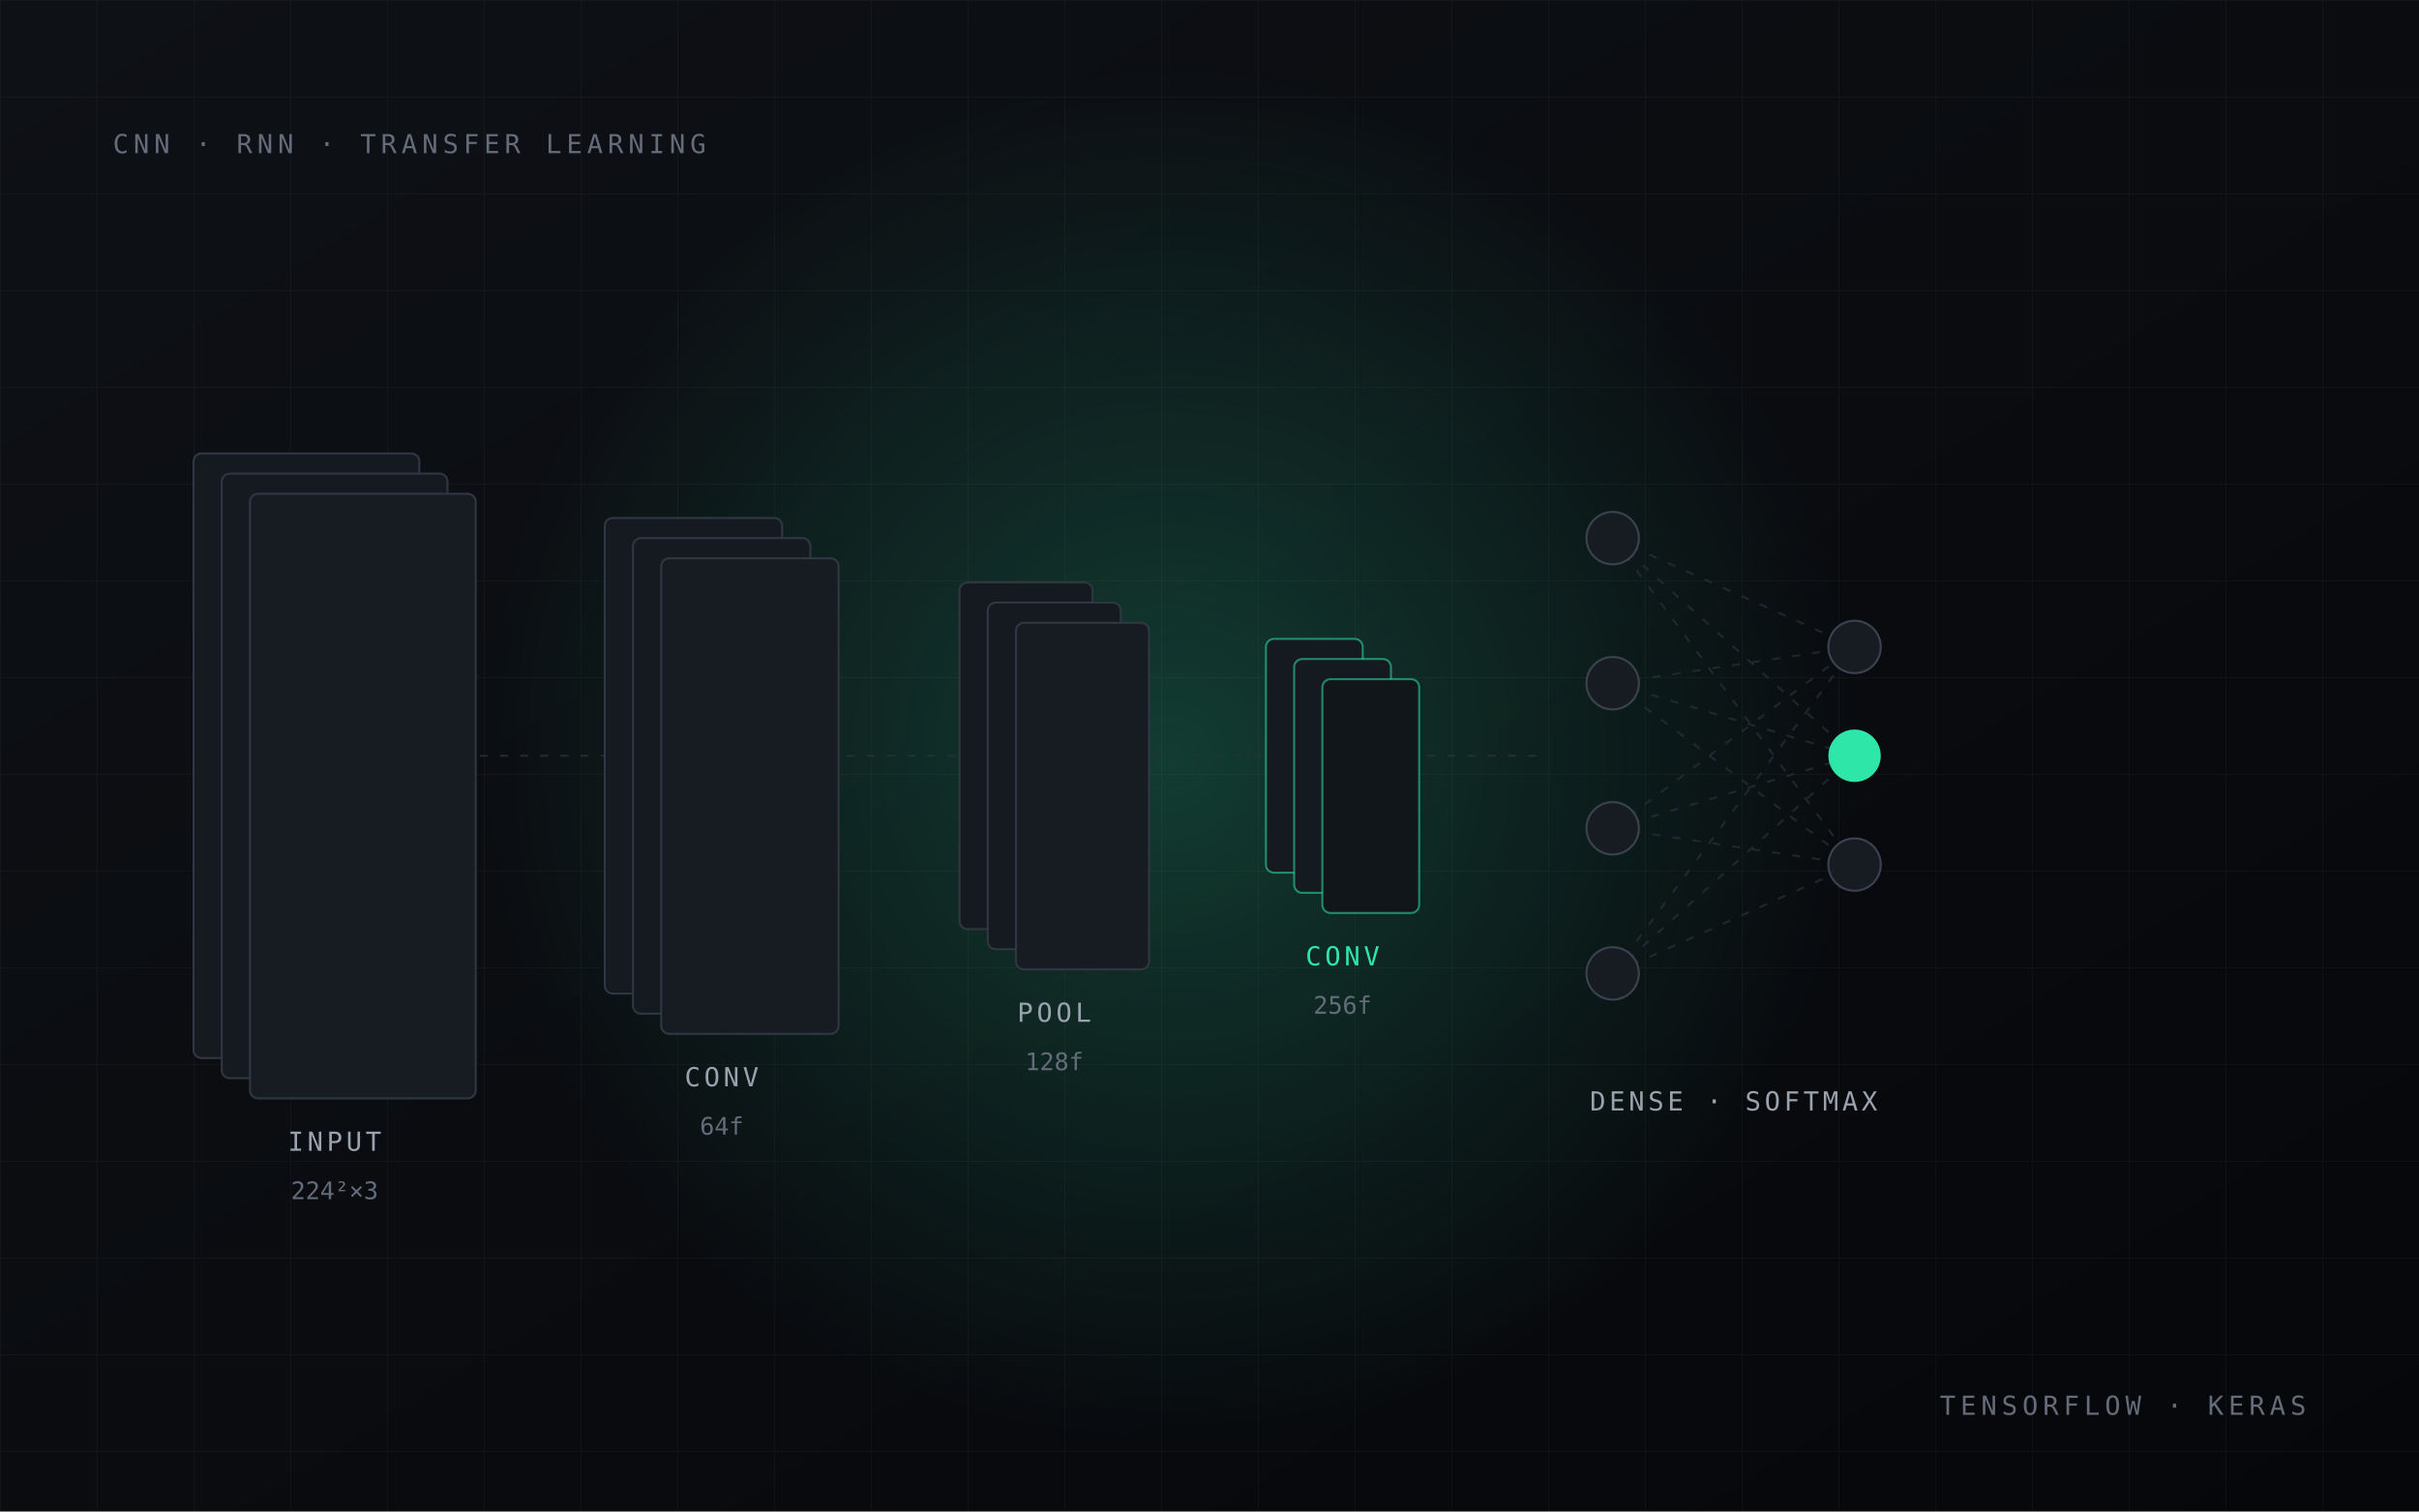
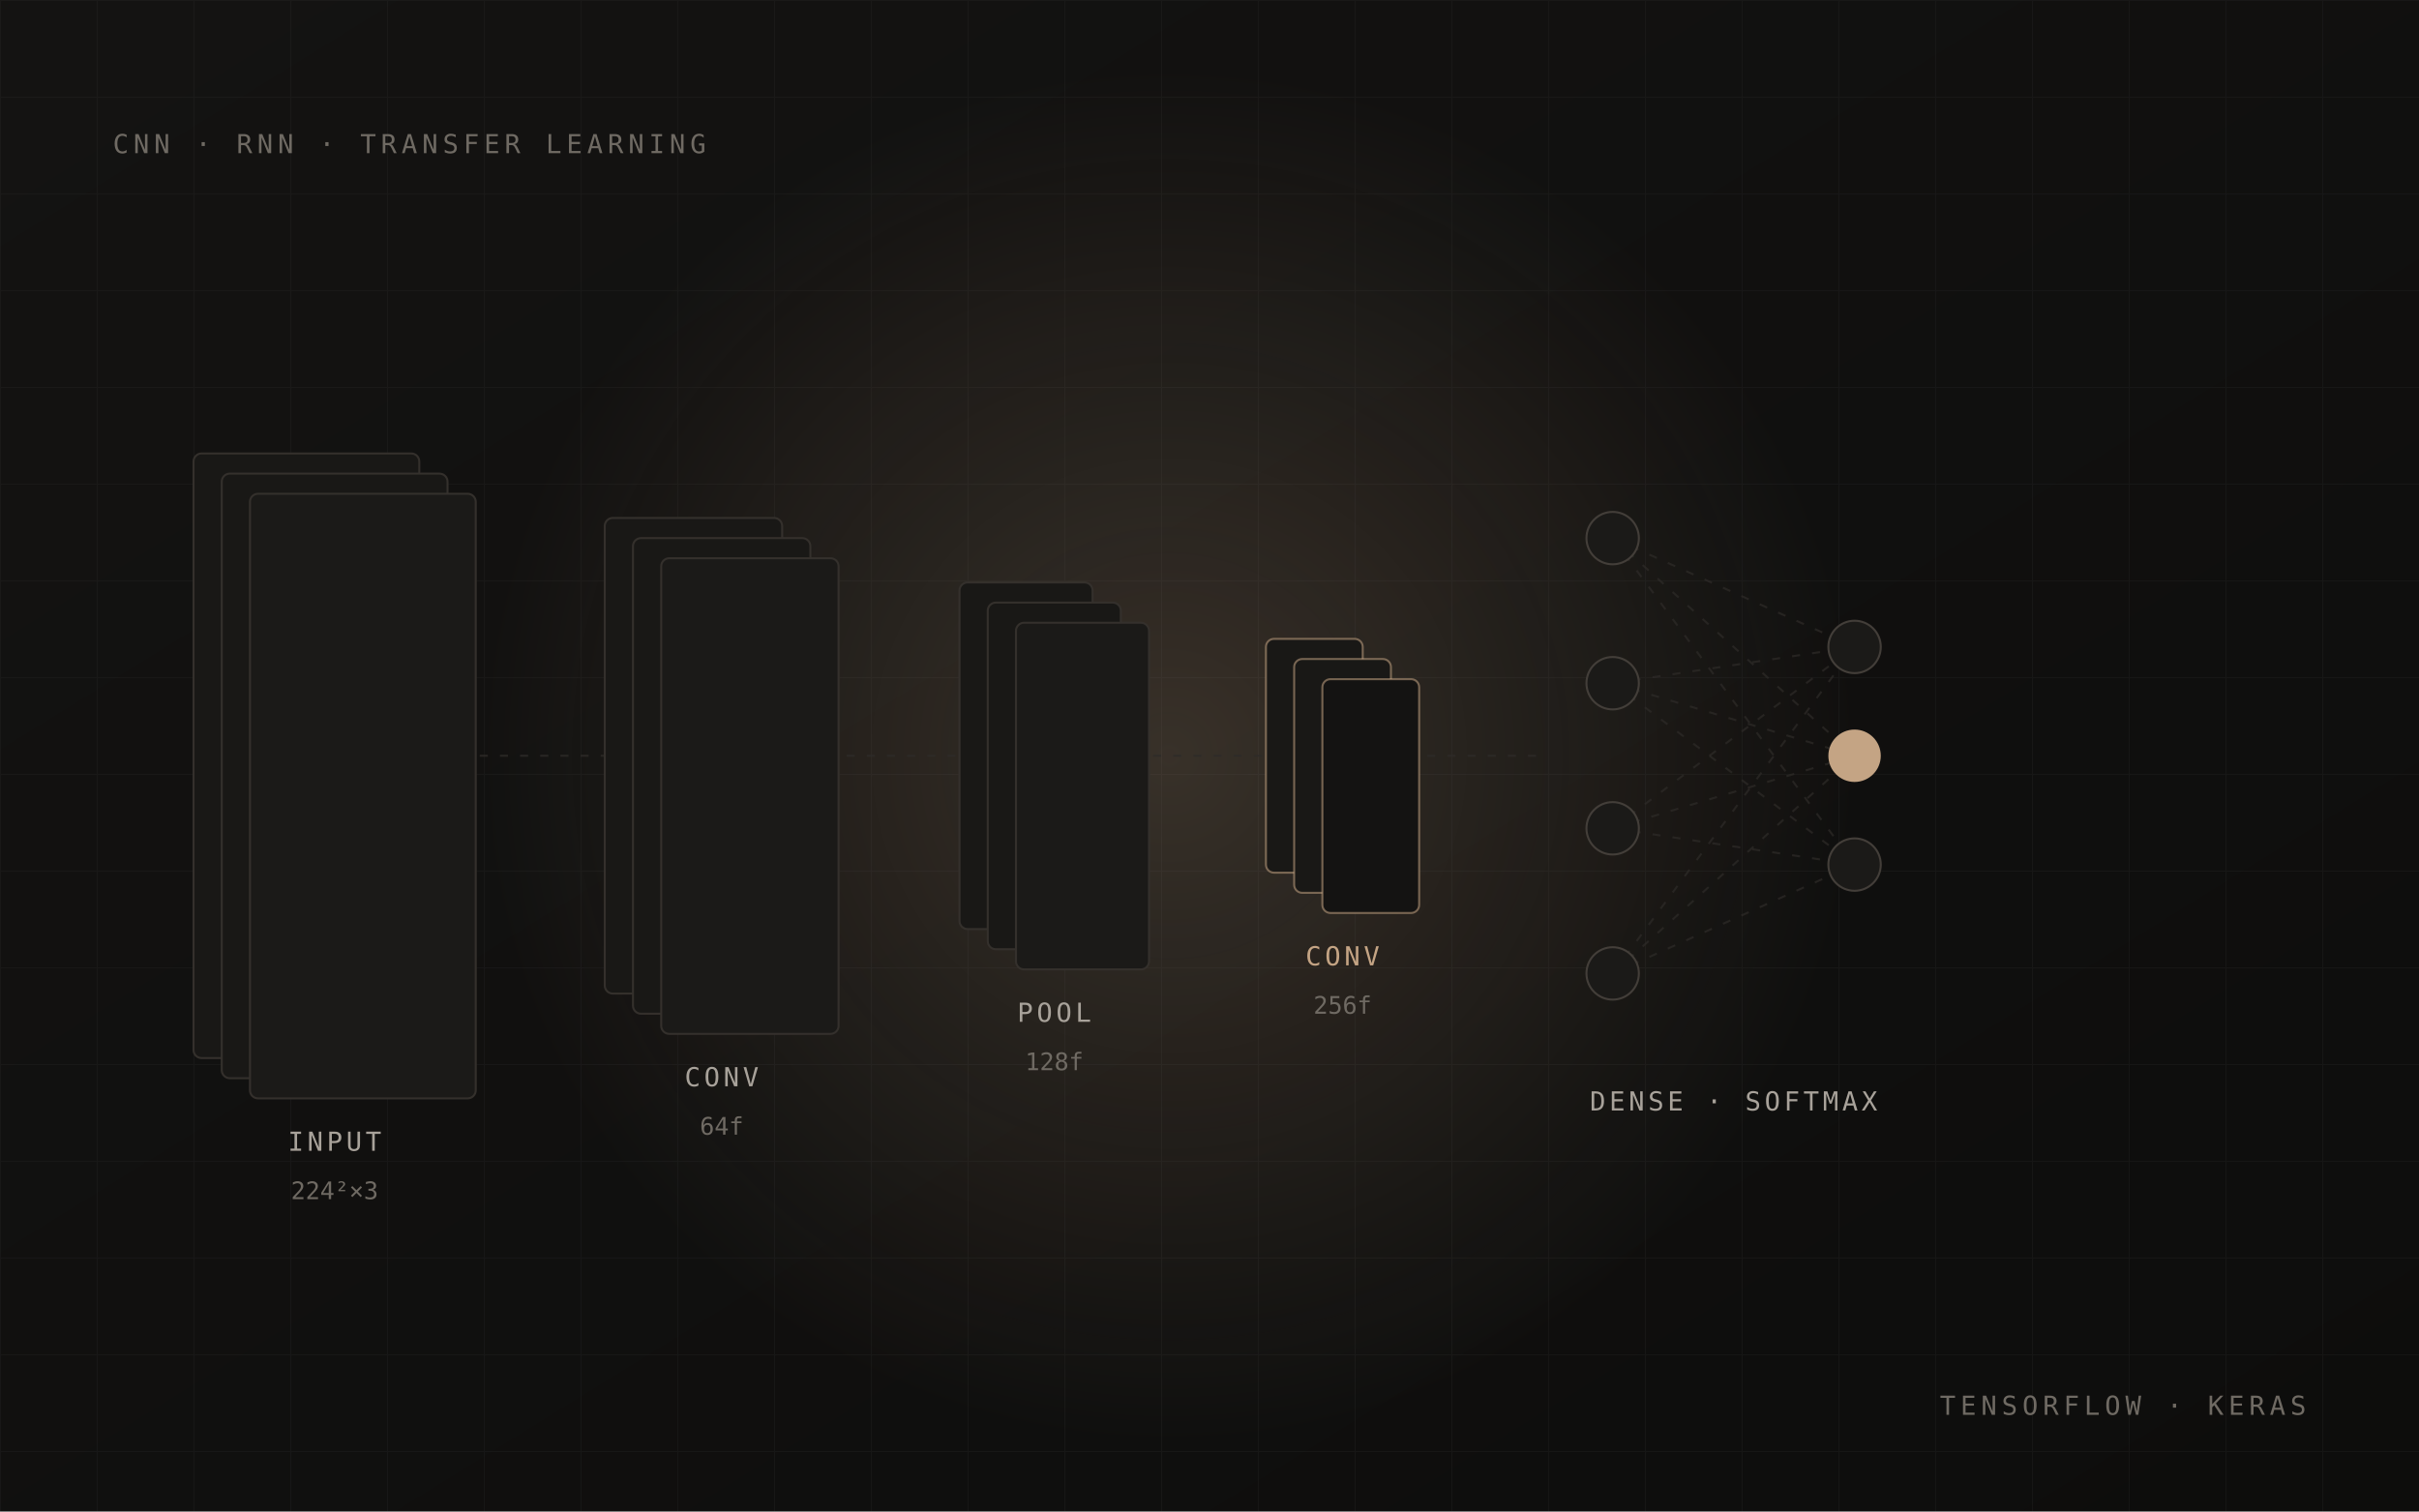
<svg xmlns="http://www.w3.org/2000/svg" viewBox="0 0 1200 750" role="img" aria-label="Convolutional network: stacked feature-map volumes narrowing into a dense classifier">
  <style>
    @keyframes dashflow { to { stroke-dashoffset: -40; } }
    @keyframes pulse { 0%,100% { opacity:.16 } 50% { opacity:.5 } }
    @keyframes blink { 0%,100% { opacity:1 } 50% { opacity:.3 } }
    @keyframes bar { 0%,100% { transform:scaleY(.55) } 50% { transform:scaleY(1) } }
    @keyframes glow { 0%,100% { opacity:.55 } 50% { opacity:1 } }
    @keyframes wk { 0%,100% { opacity:.72 } 50% { opacity:1 } }
    @keyframes ring { 0%,100% { opacity:.45 } 50% { opacity:1 } }
    @keyframes evals { 0%,100% { transform:scaleY(.9) } 50% { transform:scaleY(1.06) } }
    .flow { animation: dashflow 1.5s linear infinite; }
    .flow-slow { animation: dashflow 3s linear infinite; }
    .pulse { animation: pulse 3.6s ease-in-out infinite; }
    .blink { animation: blink 2.2s ease-in-out infinite; }
    .glow { animation: glow 2.8s ease-in-out infinite; }
    .wk { animation: wk 3s ease-in-out infinite; }
    .ring { animation: ring 4.2s ease-in-out infinite; }
    .bar { transform-box: fill-box; transform-origin: center; animation: bar 1.9s ease-in-out infinite; }
    .evalbar { transform-box: fill-box; transform-origin: top center; animation: evals 4.5s ease-in-out infinite; }
    @media (prefers-reduced-motion: reduce) { * { animation: none !important; } }
  </style>
  <defs>
    <linearGradient id="dl-bg" x1="0" y1="0" x2="1" y2="1">
-       <stop offset="0" stop-color="#0E1116" />
-       <stop offset="1" stop-color="#06070A" />
+       <stop offset="0" stop-color="#141312" />
+       <stop offset="1" stop-color="#0D0D0C" />
    </linearGradient>
    <pattern id="dl-grid" width="48" height="48" patternUnits="userSpaceOnUse">
      <path d="M48 0H0V48" fill="none" stroke="#FFFFFF" stroke-opacity=".035" stroke-width="1" />
    </pattern>
    <radialGradient id="dl-glow" cx=".5" cy=".5" r=".5">
-       <stop offset="0" stop-color="#2EE6A8" stop-opacity=".22" />
-       <stop offset="1" stop-color="#2EE6A8" stop-opacity="0" />
+       <stop offset="0" stop-color="#C4A484" stop-opacity=".22" />
+       <stop offset="1" stop-color="#C4A484" stop-opacity="0" />
    </radialGradient>
  </defs>
  <rect width="1200" height="750" fill="url(#dl-bg)" />
  <rect width="1200" height="750" fill="url(#dl-grid)" />
  <circle class="glow" cx="580" cy="375" r="340" fill="url(#dl-glow)" />
-   <g stroke="#2A313B" stroke-opacity=".8" stroke-width="1" stroke-dasharray="4 6">
+   <g stroke="#2E2B28" stroke-opacity=".8" stroke-width="1" stroke-dasharray="4 6">
    <path class="flow" d="M228 375 H 300" />
    <path class="flow" style="animation-delay:.3s" d="M420 375 H 476" />
    <path class="flow" style="animation-delay:.6s" d="M572 375 H 628" />
    <path class="flow" style="animation-delay:.9s" d="M708 375 H 764" />
  </g>
  <g transform="translate(96 375)">
-     <g fill="#151A21" stroke="#2F3742">
+     <g fill="#191816" stroke="#34302C">
      <rect x="0" y="-150" width="112" height="300" rx="4" />
      <rect x="14" y="-140" width="112" height="300" rx="4" />
-       <rect x="28" y="-130" width="112" height="300" rx="4" fill="#171C23" />
+       <rect x="28" y="-130" width="112" height="300" rx="4" fill="#1B1A18" />
    </g>
-     <text x="70" y="196" text-anchor="middle" font-family="ui-monospace,'JetBrains Mono',monospace" font-size="13" letter-spacing="1.8" fill="#9AA2AE">INPUT</text>
-     <text x="70" y="220" text-anchor="middle" font-family="ui-monospace,'JetBrains Mono',monospace" font-size="12" fill="#646C79">224²×3</text>
+     <text x="70" y="196" text-anchor="middle" font-family="ui-monospace,'JetBrains Mono',monospace" font-size="13" letter-spacing="1.8" fill="#A8A29A">INPUT</text>
+     <text x="70" y="220" text-anchor="middle" font-family="ui-monospace,'JetBrains Mono',monospace" font-size="12" fill="#6F6A63">224²×3</text>
  </g>
  <g transform="translate(300 375)">
-     <g fill="#151A21" stroke="#2F3742">
+     <g fill="#191816" stroke="#34302C">
      <rect x="0" y="-118" width="88" height="236" rx="4" />
      <rect x="14" y="-108" width="88" height="236" rx="4" />
-       <rect x="28" y="-98" width="88" height="236" rx="4" fill="#171C23" />
+       <rect x="28" y="-98" width="88" height="236" rx="4" fill="#1B1A18" />
    </g>
-     <text x="58" y="164" text-anchor="middle" font-family="ui-monospace,'JetBrains Mono',monospace" font-size="13" letter-spacing="1.8" fill="#9AA2AE">CONV</text>
-     <text x="58" y="188" text-anchor="middle" font-family="ui-monospace,'JetBrains Mono',monospace" font-size="12" fill="#646C79">64f</text>
+     <text x="58" y="164" text-anchor="middle" font-family="ui-monospace,'JetBrains Mono',monospace" font-size="13" letter-spacing="1.8" fill="#A8A29A">CONV</text>
+     <text x="58" y="188" text-anchor="middle" font-family="ui-monospace,'JetBrains Mono',monospace" font-size="12" fill="#6F6A63">64f</text>
  </g>
  <g transform="translate(476 375)">
-     <g fill="#151A21" stroke="#2F3742">
+     <g fill="#191816" stroke="#34302C">
      <rect x="0" y="-86" width="66" height="172" rx="4" />
      <rect x="14" y="-76" width="66" height="172" rx="4" />
-       <rect x="28" y="-66" width="66" height="172" rx="4" fill="#171C23" />
+       <rect x="28" y="-66" width="66" height="172" rx="4" fill="#1B1A18" />
    </g>
-     <text x="47" y="132" text-anchor="middle" font-family="ui-monospace,'JetBrains Mono',monospace" font-size="13" letter-spacing="1.8" fill="#9AA2AE">POOL</text>
-     <text x="47" y="156" text-anchor="middle" font-family="ui-monospace,'JetBrains Mono',monospace" font-size="12" fill="#646C79">128f</text>
+     <text x="47" y="132" text-anchor="middle" font-family="ui-monospace,'JetBrains Mono',monospace" font-size="13" letter-spacing="1.8" fill="#A8A29A">POOL</text>
+     <text x="47" y="156" text-anchor="middle" font-family="ui-monospace,'JetBrains Mono',monospace" font-size="12" fill="#6F6A63">128f</text>
  </g>
  <g transform="translate(628 375)">
-     <g class="glow" fill="#151A21" stroke="#2EE6A8" stroke-opacity=".55">
+     <g class="glow" fill="#191816" stroke="#C4A484" stroke-opacity=".55">
      <rect x="0" y="-58" width="48" height="116" rx="4" />
      <rect x="14" y="-48" width="48" height="116" rx="4" />
-       <rect x="28" y="-38" width="48" height="116" rx="4" fill="#101619" />
+       <rect x="28" y="-38" width="48" height="116" rx="4" fill="#141312" />
    </g>
-     <text x="38" y="104" text-anchor="middle" font-family="ui-monospace,'JetBrains Mono',monospace" font-size="13" letter-spacing="1.8" fill="#2EE6A8">CONV</text>
-     <text x="38" y="128" text-anchor="middle" font-family="ui-monospace,'JetBrains Mono',monospace" font-size="12" fill="#646C79">256f</text>
+     <text x="38" y="104" text-anchor="middle" font-family="ui-monospace,'JetBrains Mono',monospace" font-size="13" letter-spacing="1.8" fill="#C4A484">CONV</text>
+     <text x="38" y="128" text-anchor="middle" font-family="ui-monospace,'JetBrains Mono',monospace" font-size="12" fill="#6F6A63">256f</text>
  </g>
  <g transform="translate(800 375)">
-     <g class="flow-slow" stroke="#2A313B" stroke-width="1" stroke-opacity=".7" stroke-dasharray="4 6">
+     <g class="flow-slow" stroke="#2E2B28" stroke-width="1" stroke-opacity=".7" stroke-dasharray="4 6">
      <path d="M0 -108 L 120 -54" />
      <path d="M0 -108 L 120 0" />
      <path d="M0 -108 L 120 54" />
      <path d="M0 -36 L 120 -54" />
      <path d="M0 -36 L 120 0" />
      <path d="M0 -36 L 120 54" />
      <path d="M0 36 L 120 -54" />
      <path d="M0 36 L 120 0" />
      <path d="M0 36 L 120 54" />
      <path d="M0 108 L 120 -54" />
      <path d="M0 108 L 120 0" />
      <path d="M0 108 L 120 54" />
    </g>
-     <g fill="#171C23" stroke="#3A434F">
+     <g fill="#1B1A18" stroke="#433E39">
      <circle cx="0" cy="-108" r="13" />
      <circle cx="0" cy="-36" r="13" />
      <circle cx="0" cy="36" r="13" />
      <circle cx="0" cy="108" r="13" />
    </g>
-     <g fill="#171C23" stroke="#3A434F">
+     <g fill="#1B1A18" stroke="#433E39">
      <circle cx="120" cy="-54" r="13" />
      <circle cx="120" cy="54" r="13" />
    </g>
-     <circle class="blink" cx="120" cy="0" r="13" fill="#2EE6A8" />
-     <text x="60" y="176" text-anchor="middle" font-family="ui-monospace,'JetBrains Mono',monospace" font-size="13" letter-spacing="1.8" fill="#9AA2AE">DENSE · SOFTMAX</text>
+     <circle class="blink" cx="120" cy="0" r="13" fill="#C4A484" />
+     <text x="60" y="176" text-anchor="middle" font-family="ui-monospace,'JetBrains Mono',monospace" font-size="13" letter-spacing="1.8" fill="#A8A29A">DENSE · SOFTMAX</text>
  </g>
-   <g font-family="ui-monospace,'JetBrains Mono',monospace" font-size="13" letter-spacing="2.4" fill="#646C79">
+   <g font-family="ui-monospace,'JetBrains Mono',monospace" font-size="13" letter-spacing="2.4" fill="#6F6A63">
    <text x="56" y="76">CNN · RNN · TRANSFER LEARNING</text>
    <text x="1144" y="702" text-anchor="end">TENSORFLOW · KERAS</text>
  </g>
</svg>
